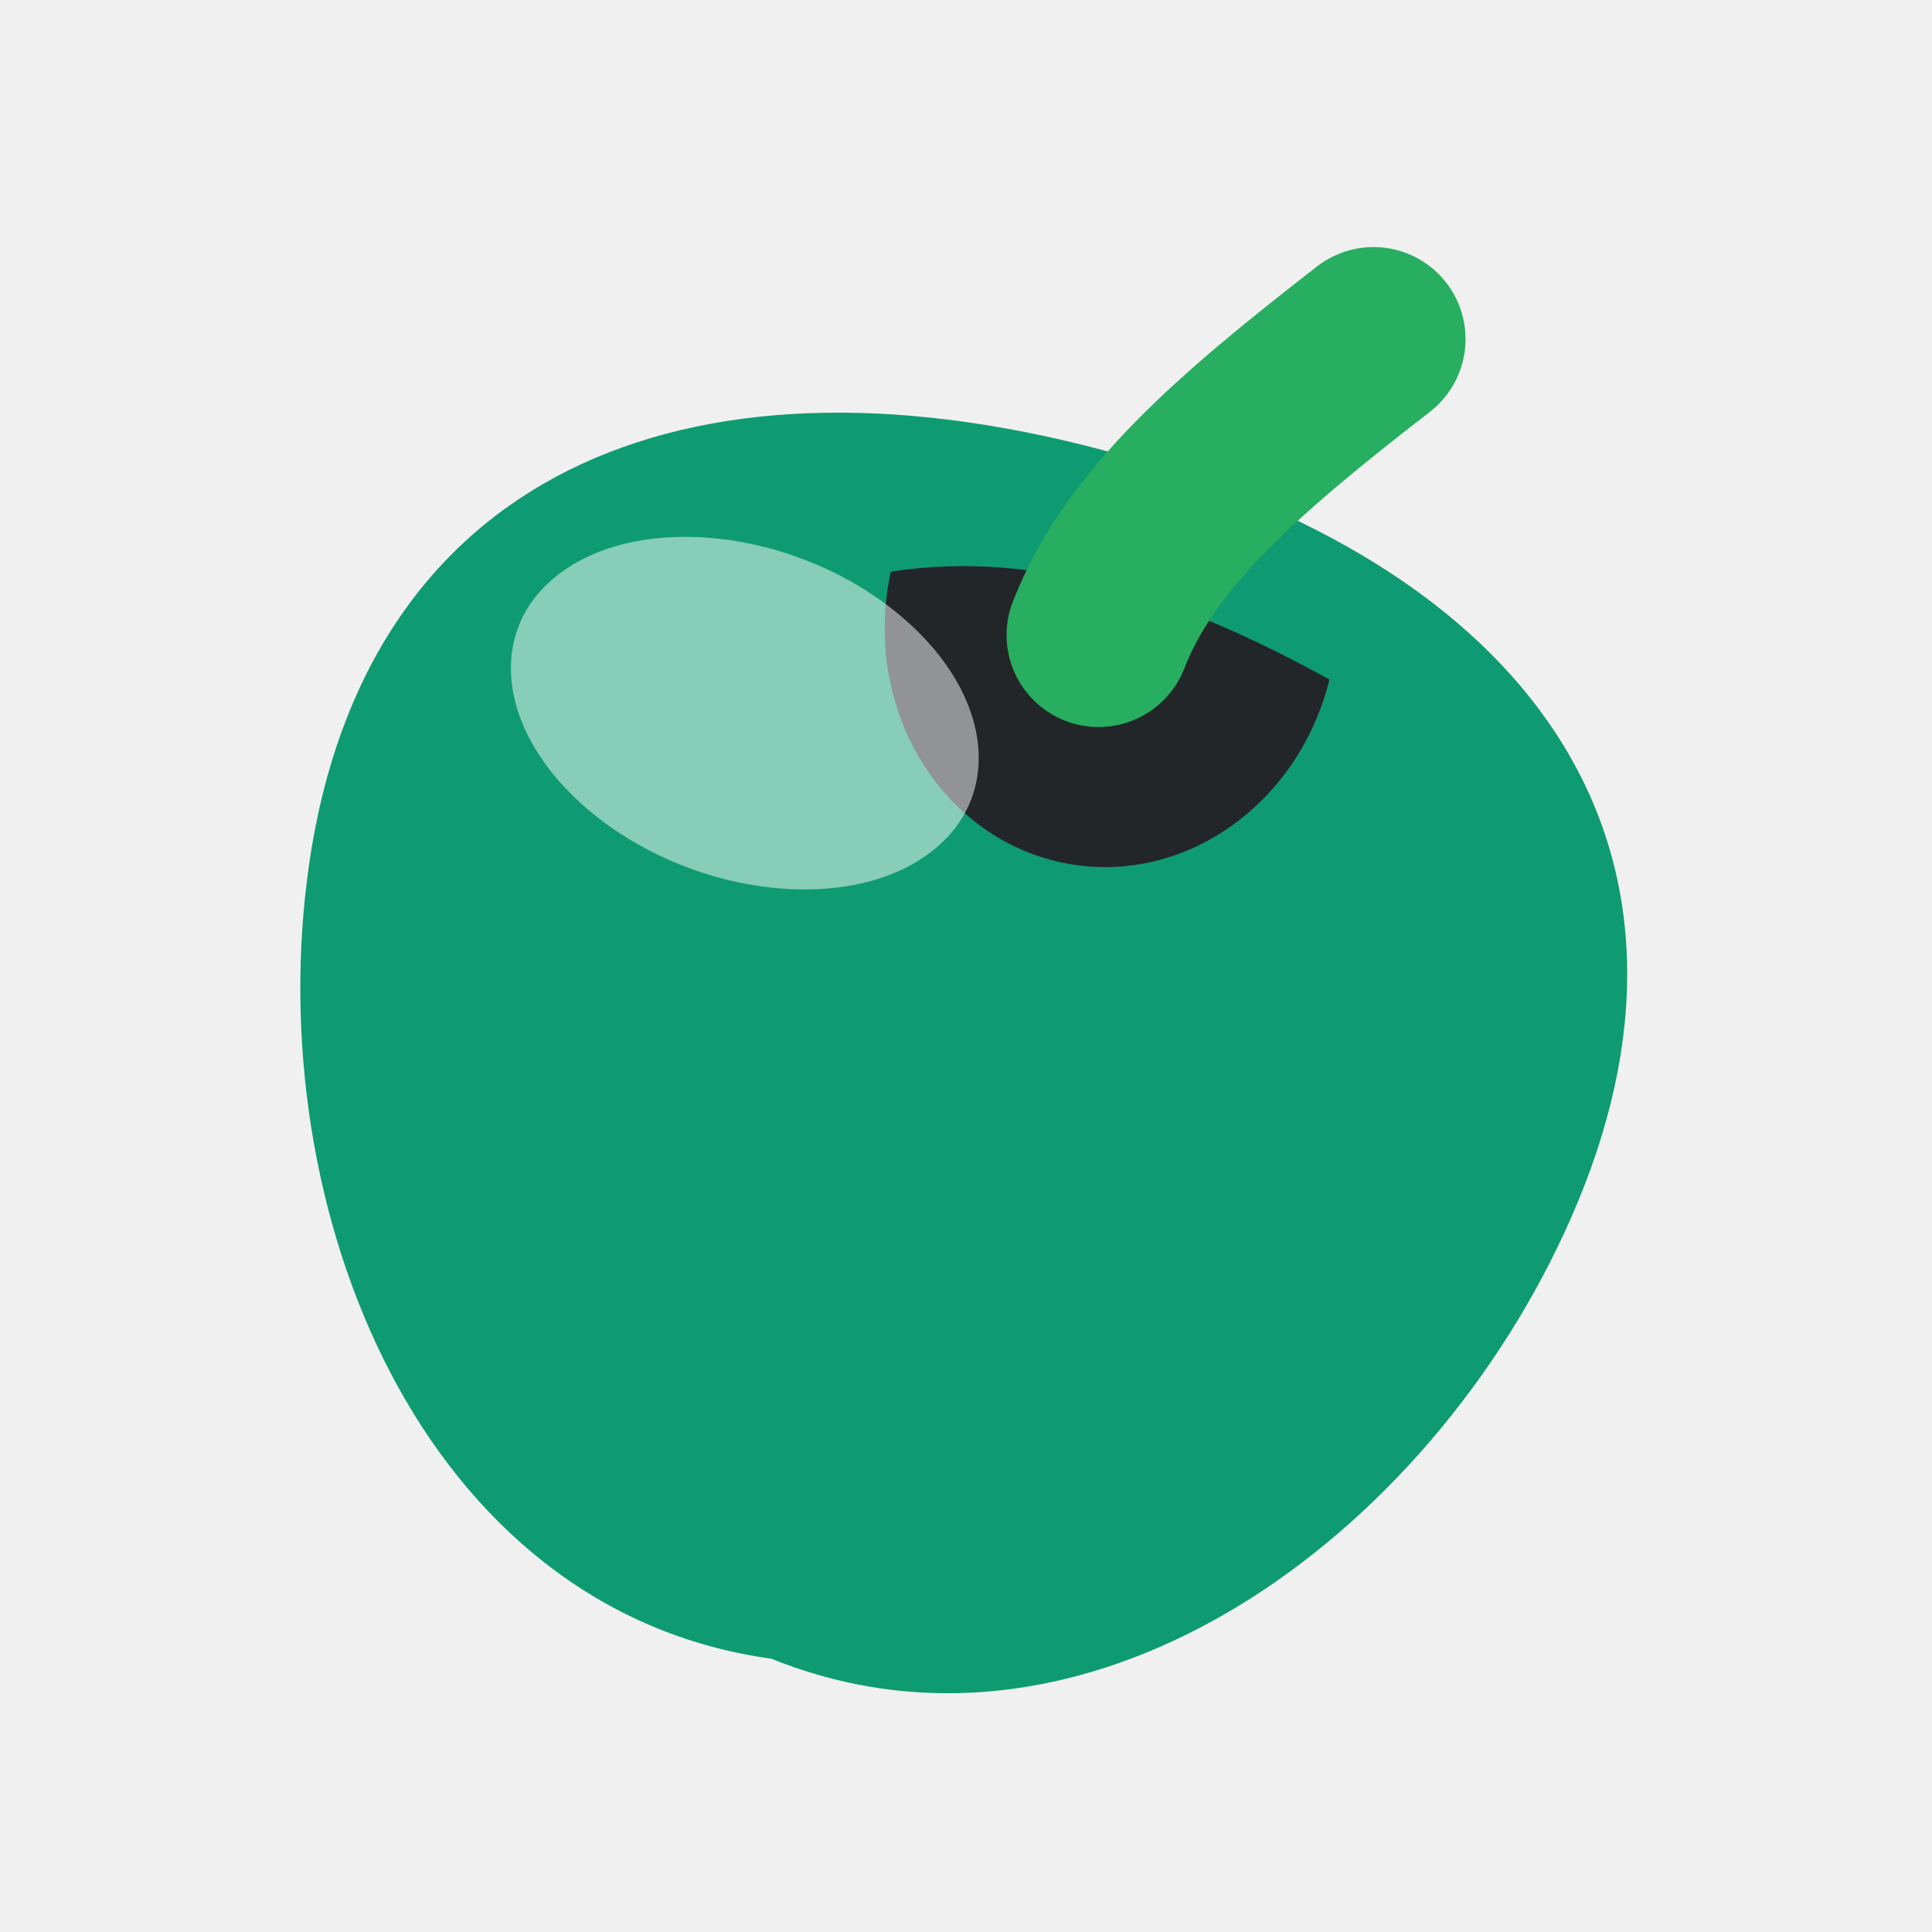
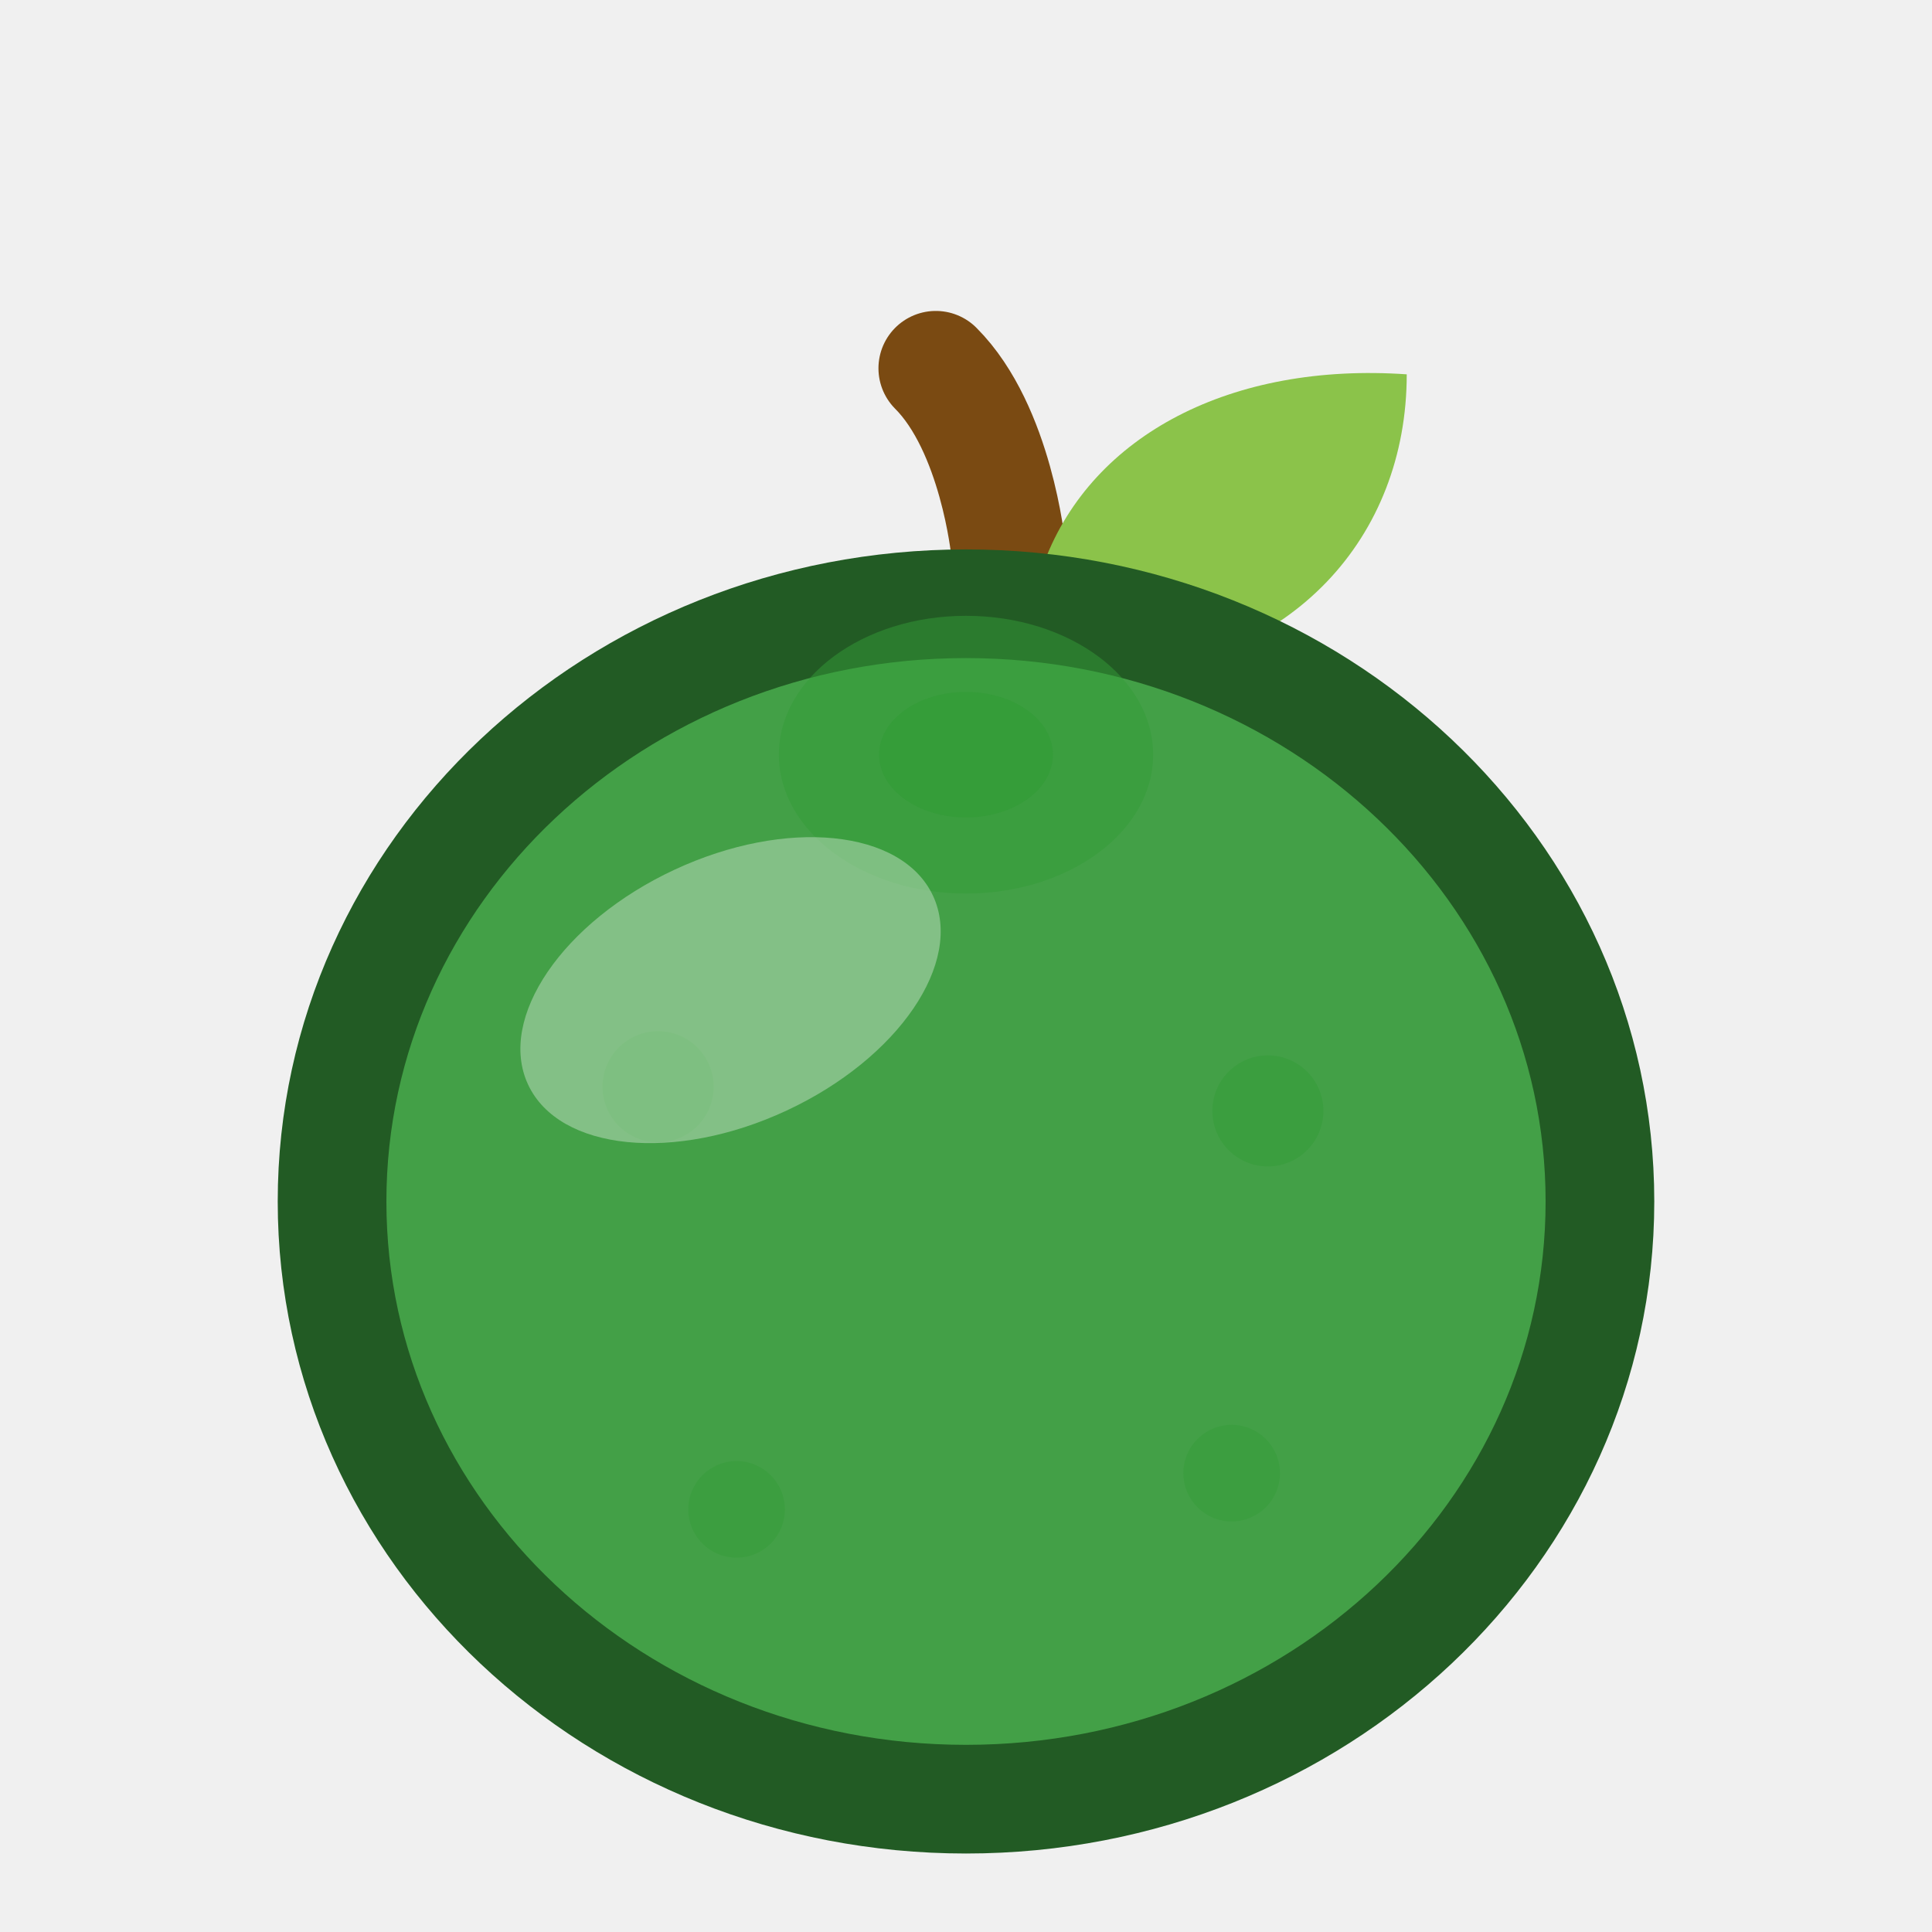
- <svg xmlns="http://www.w3.org/2000/svg" width="16" height="16" viewBox="0 0 16 16" version="1.1" id="svg4">
-   <defs id="defs8" />
-   <g id="g831">
-     <g style="fill:#9d072c;fill-opacity:1;stroke:none;stroke-opacity:1" id="cherry2-3" transform="matrix(0.433756,0.01851556,-0.01920771,0.4308682,-4.418089,-7.508404)">
-       <path style="fill:#0f9b71;fill-opacity:1;stroke:none;stroke-width:3.194;stroke-opacity:1" id="p5-12" d="m 42.021,38.735 c -2.28,6.289 -8.636,11.671 -14.976,9.411 -6.706,-0.642 -10.134,-8.201 -9.485,-14.852 0.729,-7.471 6.64,-10.416 14.793,-8.602 8.154,1.814 12.229,6.98 9.668,14.043 z" />
-     </g>
-     <path id="path3964" style="fill:#232629;fill-opacity:1;stroke-width:1.016" d="M 11.01,5.628 C 10.742,6.706 9.732,7.375 8.74,7.131 7.748,6.887 7.142,5.821 7.377,4.735 8.599,4.54 9.831,4.975 11.01,5.628 Z" />
-     <path style="fill:none;fill-opacity:0.945;stroke:#27ae60;stroke-width:1.524;stroke-linecap:round;stroke-opacity:1;stop-color:#000000" d="M 9.098,5.259 C 9.44,4.382 10.242,3.686 11.375,2.808" id="path1009" />
-     <path d="M 7.622,7.118 A 2.006,1.363 20.778 0 1 4.888,6.72 2.006,1.363 20.778 0 1 4.715,4.694 a 2.006,1.363 20.778 0 1 2.734,0.398 2.006,1.363 20.778 0 1 0.173,2.025" style="opacity:0.5;fill:#ffffff;fill-opacity:1;stroke:none;stroke-width:1.785;stroke-linecap:round;stroke-opacity:1;stop-color:#000000" id="path1046" />
-   </g>
+ <svg xmlns="http://www.w3.org/2000/svg" width="16" height="16" viewBox="0 0 16 16">
+   <path d="M 8.35 4.55 C 8.35 4.55 8.25 3.55 7.75 3.05" stroke="#7a4a12" stroke-width="0.95" fill="none" stroke-linecap="round" />
+   <path d="M 8.65 4.65 C 9.05 3.6 10.2 3.0 11.65 3.1 C 11.65 4.45 10.7 5.5 9.2 5.6 C 9.0 5.5 8.85 5.1 8.65 4.65 Z" fill="#8bc34a" />
+   <ellipse cx="8" cy="9.95" rx="5.25" ry="4.95" fill="#43a047" stroke="#225b24" stroke-width="0.9" />
+   <ellipse cx="8" cy="6.25" rx="1.55" ry="1.15" fill="#339c37" opacity="0.5" />
+   <ellipse cx="8" cy="6.25" rx="0.72" ry="0.52" fill="#339c37" opacity="0.75" />
+   <circle cx="5.45" cy="9.0" r="0.46" fill="#339c37" opacity="0.5" />
+   <circle cx="10.5" cy="9.2" r="0.46" fill="#339c37" opacity="0.5" />
+   <circle cx="6.1" cy="12.5" r="0.4" fill="#339c37" opacity="0.45" />
+   <circle cx="10.2" cy="12.2" r="0.4" fill="#339c37" opacity="0.45" />
+   <ellipse cx="6.05" cy="8.2" rx="1.85" ry="1.1" fill="#ffffff" opacity="0.34" transform="rotate(-25 6.05 8.2)" />
</svg>
